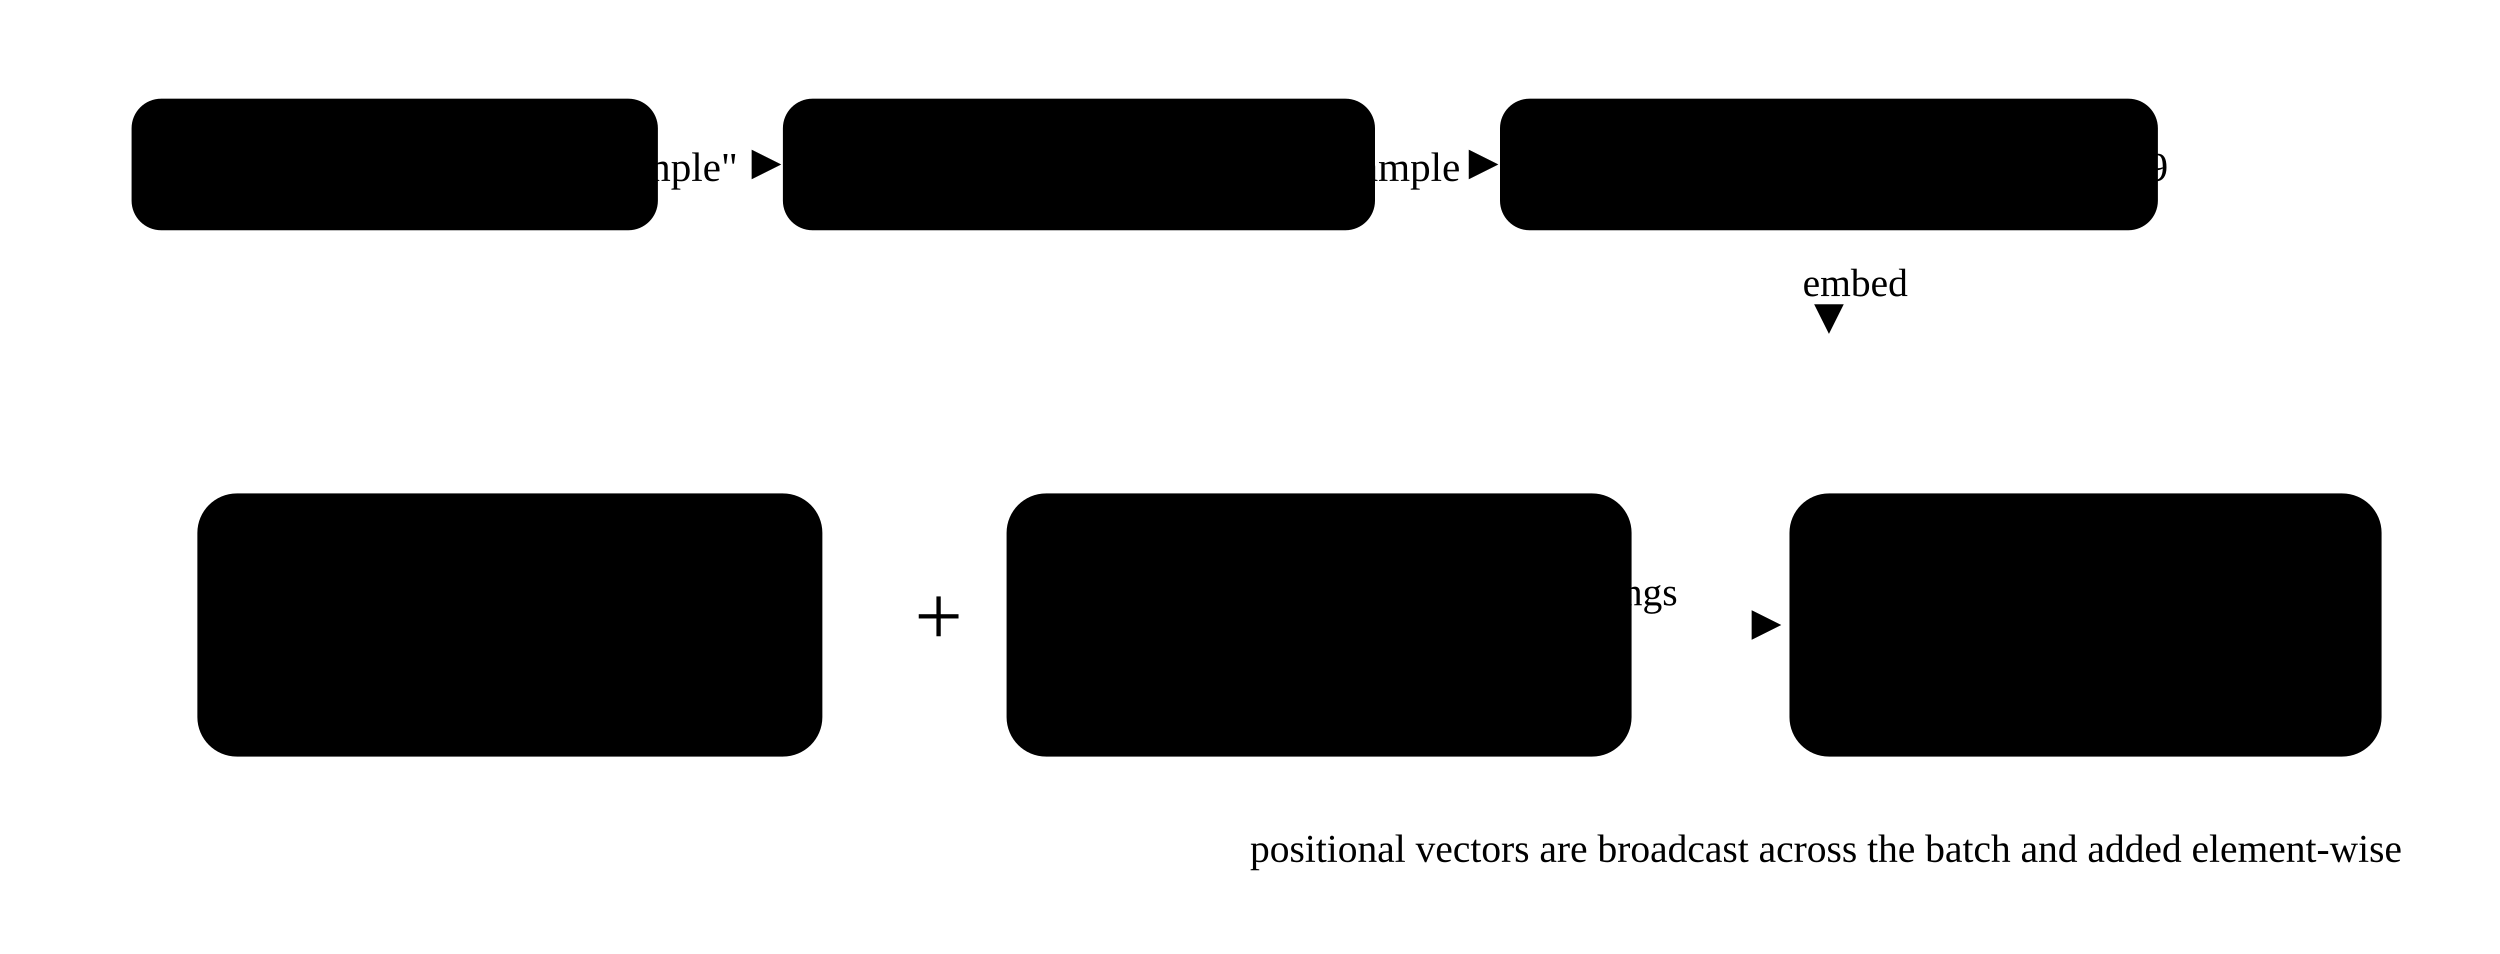
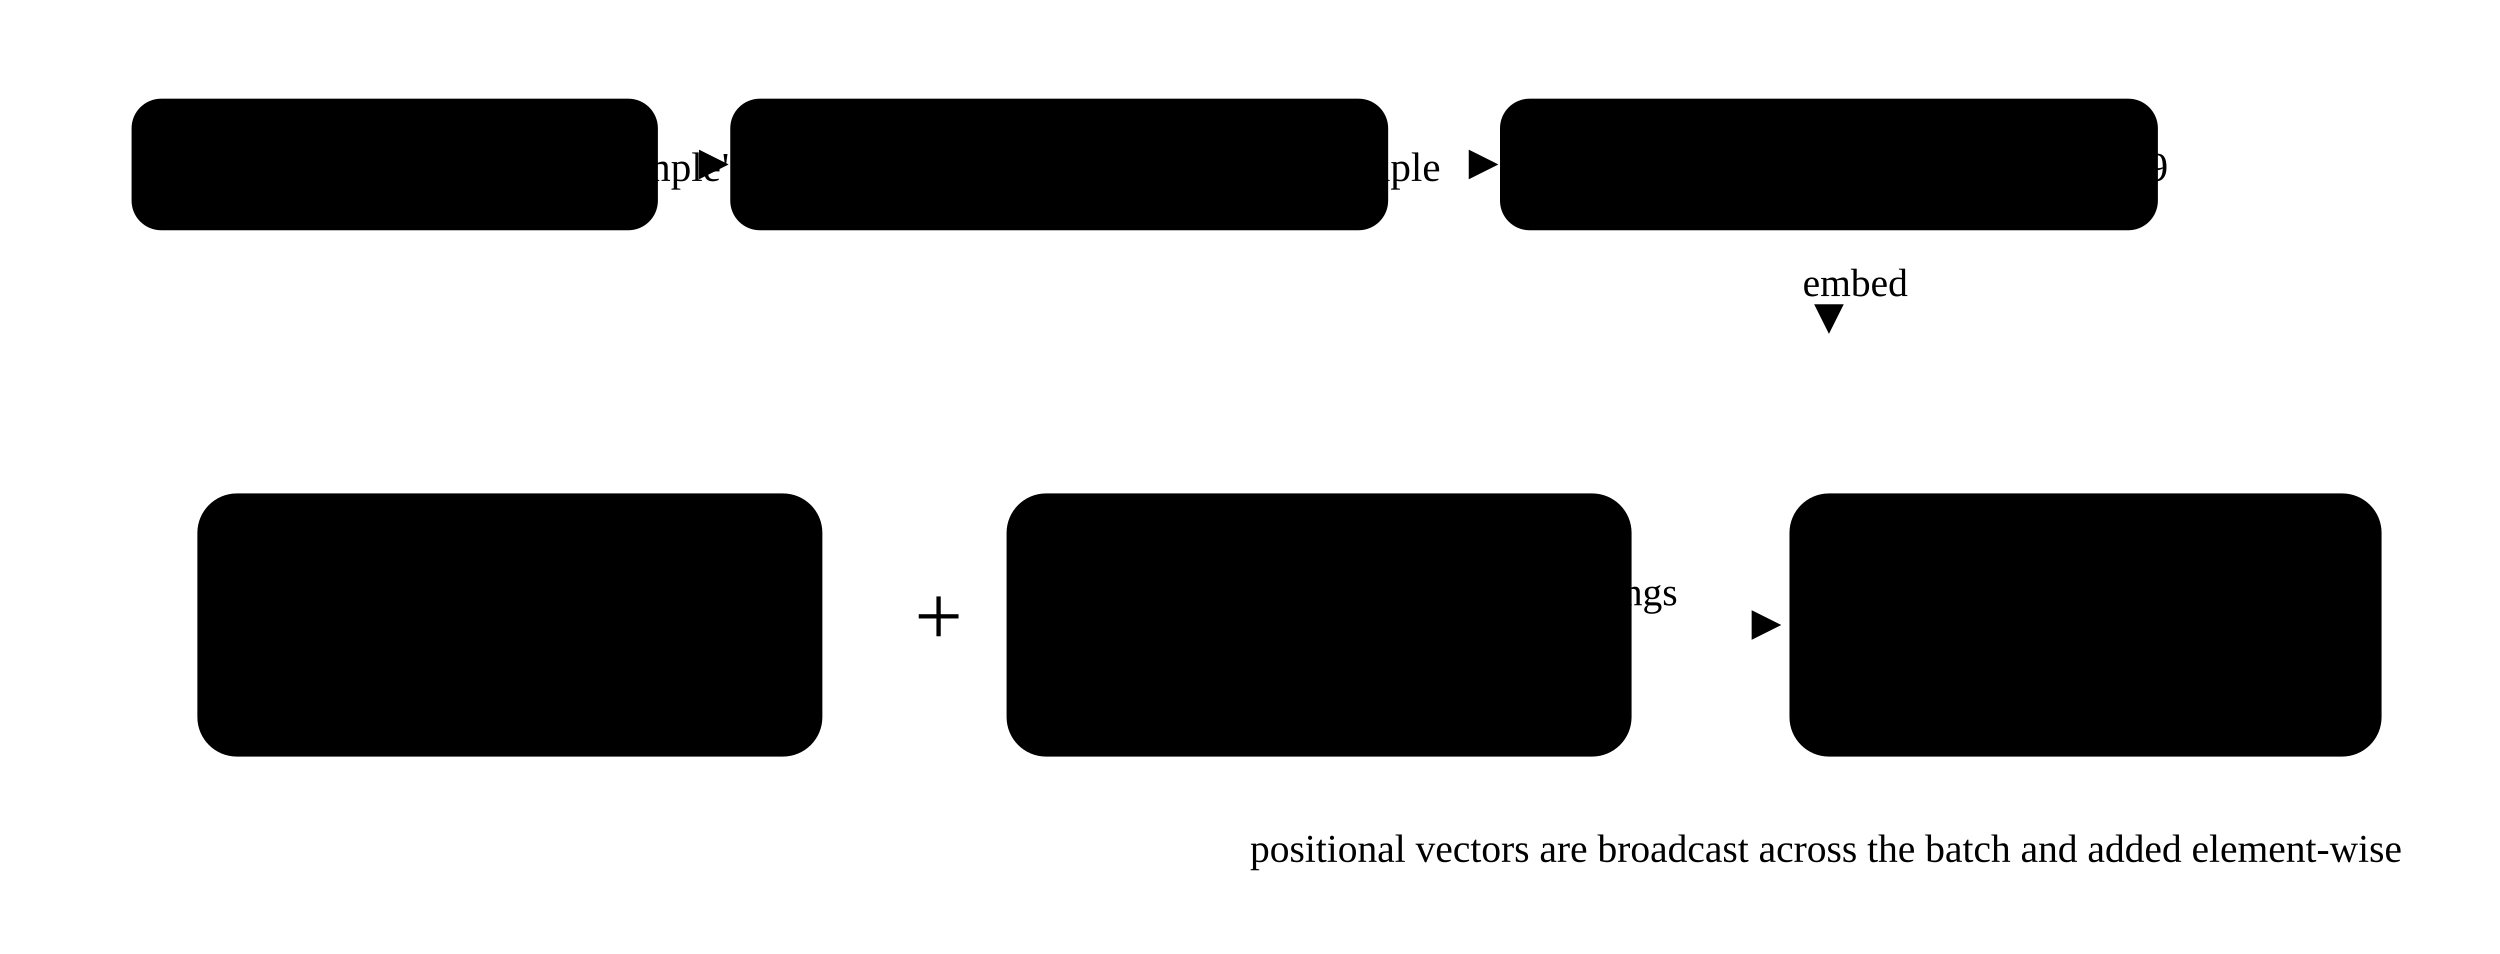
<svg xmlns="http://www.w3.org/2000/svg" viewBox="0 0 760 290" role="img" aria-labelledby="t-ip d-ip">
  <defs>
    <marker id="ar-ip" markerWidth="9" markerHeight="9" refX="7.5" refY="4.5" orient="auto">
      <path d="M0 0 L9 4.5 L0 9 z" class="d-arrow" />
    </marker>
  </defs>
  <g font-size="12.5">
    <rect class="d-node" x="40" y="30" width="160" height="40" rx="9" />
    <text class="d-c" x="120" y="55">"This is an example"</text>
-     <line class="d-line" x1="200" y1="50" x2="236" y2="50" marker-end="url(#ar-ip)" />
-     <rect class="d-node" x="238" y="30" width="180" height="40" rx="9" />
-     <text class="d-c" x="328" y="55">This · is · an · example</text>
-     <line class="d-line" x1="418" y1="50" x2="454" y2="50" marker-end="url(#ar-ip)" />
+     <line class="d-line" x1="200" y1="50" x2="220" y2="50" marker-end="url(#ar-ip)" />
+     <rect class="d-node" x="222" y="30" width="200" height="40" rx="9" />
+     <text class="d-c" x="322" y="55">This · is · an · example</text>
+     <line class="d-line" x1="424" y1="50" x2="454" y2="50" marker-end="url(#ar-ip)" />
    <rect class="d-node" x="456" y="30" width="200" height="40" rx="9" />
    <text class="d-c" x="556" y="55">40134 2052 133 389</text>
  </g>
  <line class="d-line" x1="556" y1="70" x2="556" y2="100" marker-end="url(#ar-ip)" />
  <text class="d-tac d-xs d-bold d-e" x="548" y="90">embed</text>
  <rect class="d-node" x="60" y="150" width="190" height="80" rx="12" />
  <text class="d-c d-bold d-s" x="155" y="184">Token embeddings</text>
  <text class="d-c d-tmut d-xs" x="155" y="206">[8 × 4 × 256]</text>
  <text class="d-c d-tac" x="278" y="196" font-size="26">+</text>
  <rect class="d-soft" x="306" y="150" width="190" height="80" rx="12" />
  <text class="d-c d-bold d-s" x="401" y="184">Positional embeddings</text>
  <text class="d-c d-tmut d-xs" x="401" y="206">[4 × 256]</text>
  <line class="d-line-accent" x1="500" y1="190" x2="540" y2="190" marker-end="url(#ar-ip)" />
  <rect class="d-fill-accent" x="544" y="150" width="180" height="80" rx="12" />
  <text class="d-c d-tinv d-bold d-s" x="634" y="184">Input embeddings</text>
  <text class="d-c d-tinv d-xs" x="634" y="206" opacity=".9">[8 × 4 × 256]</text>
  <text class="d-c d-tmut d-xs" x="380" y="262">positional vectors are broadcast across the batch and added element-wise</text>
</svg>
